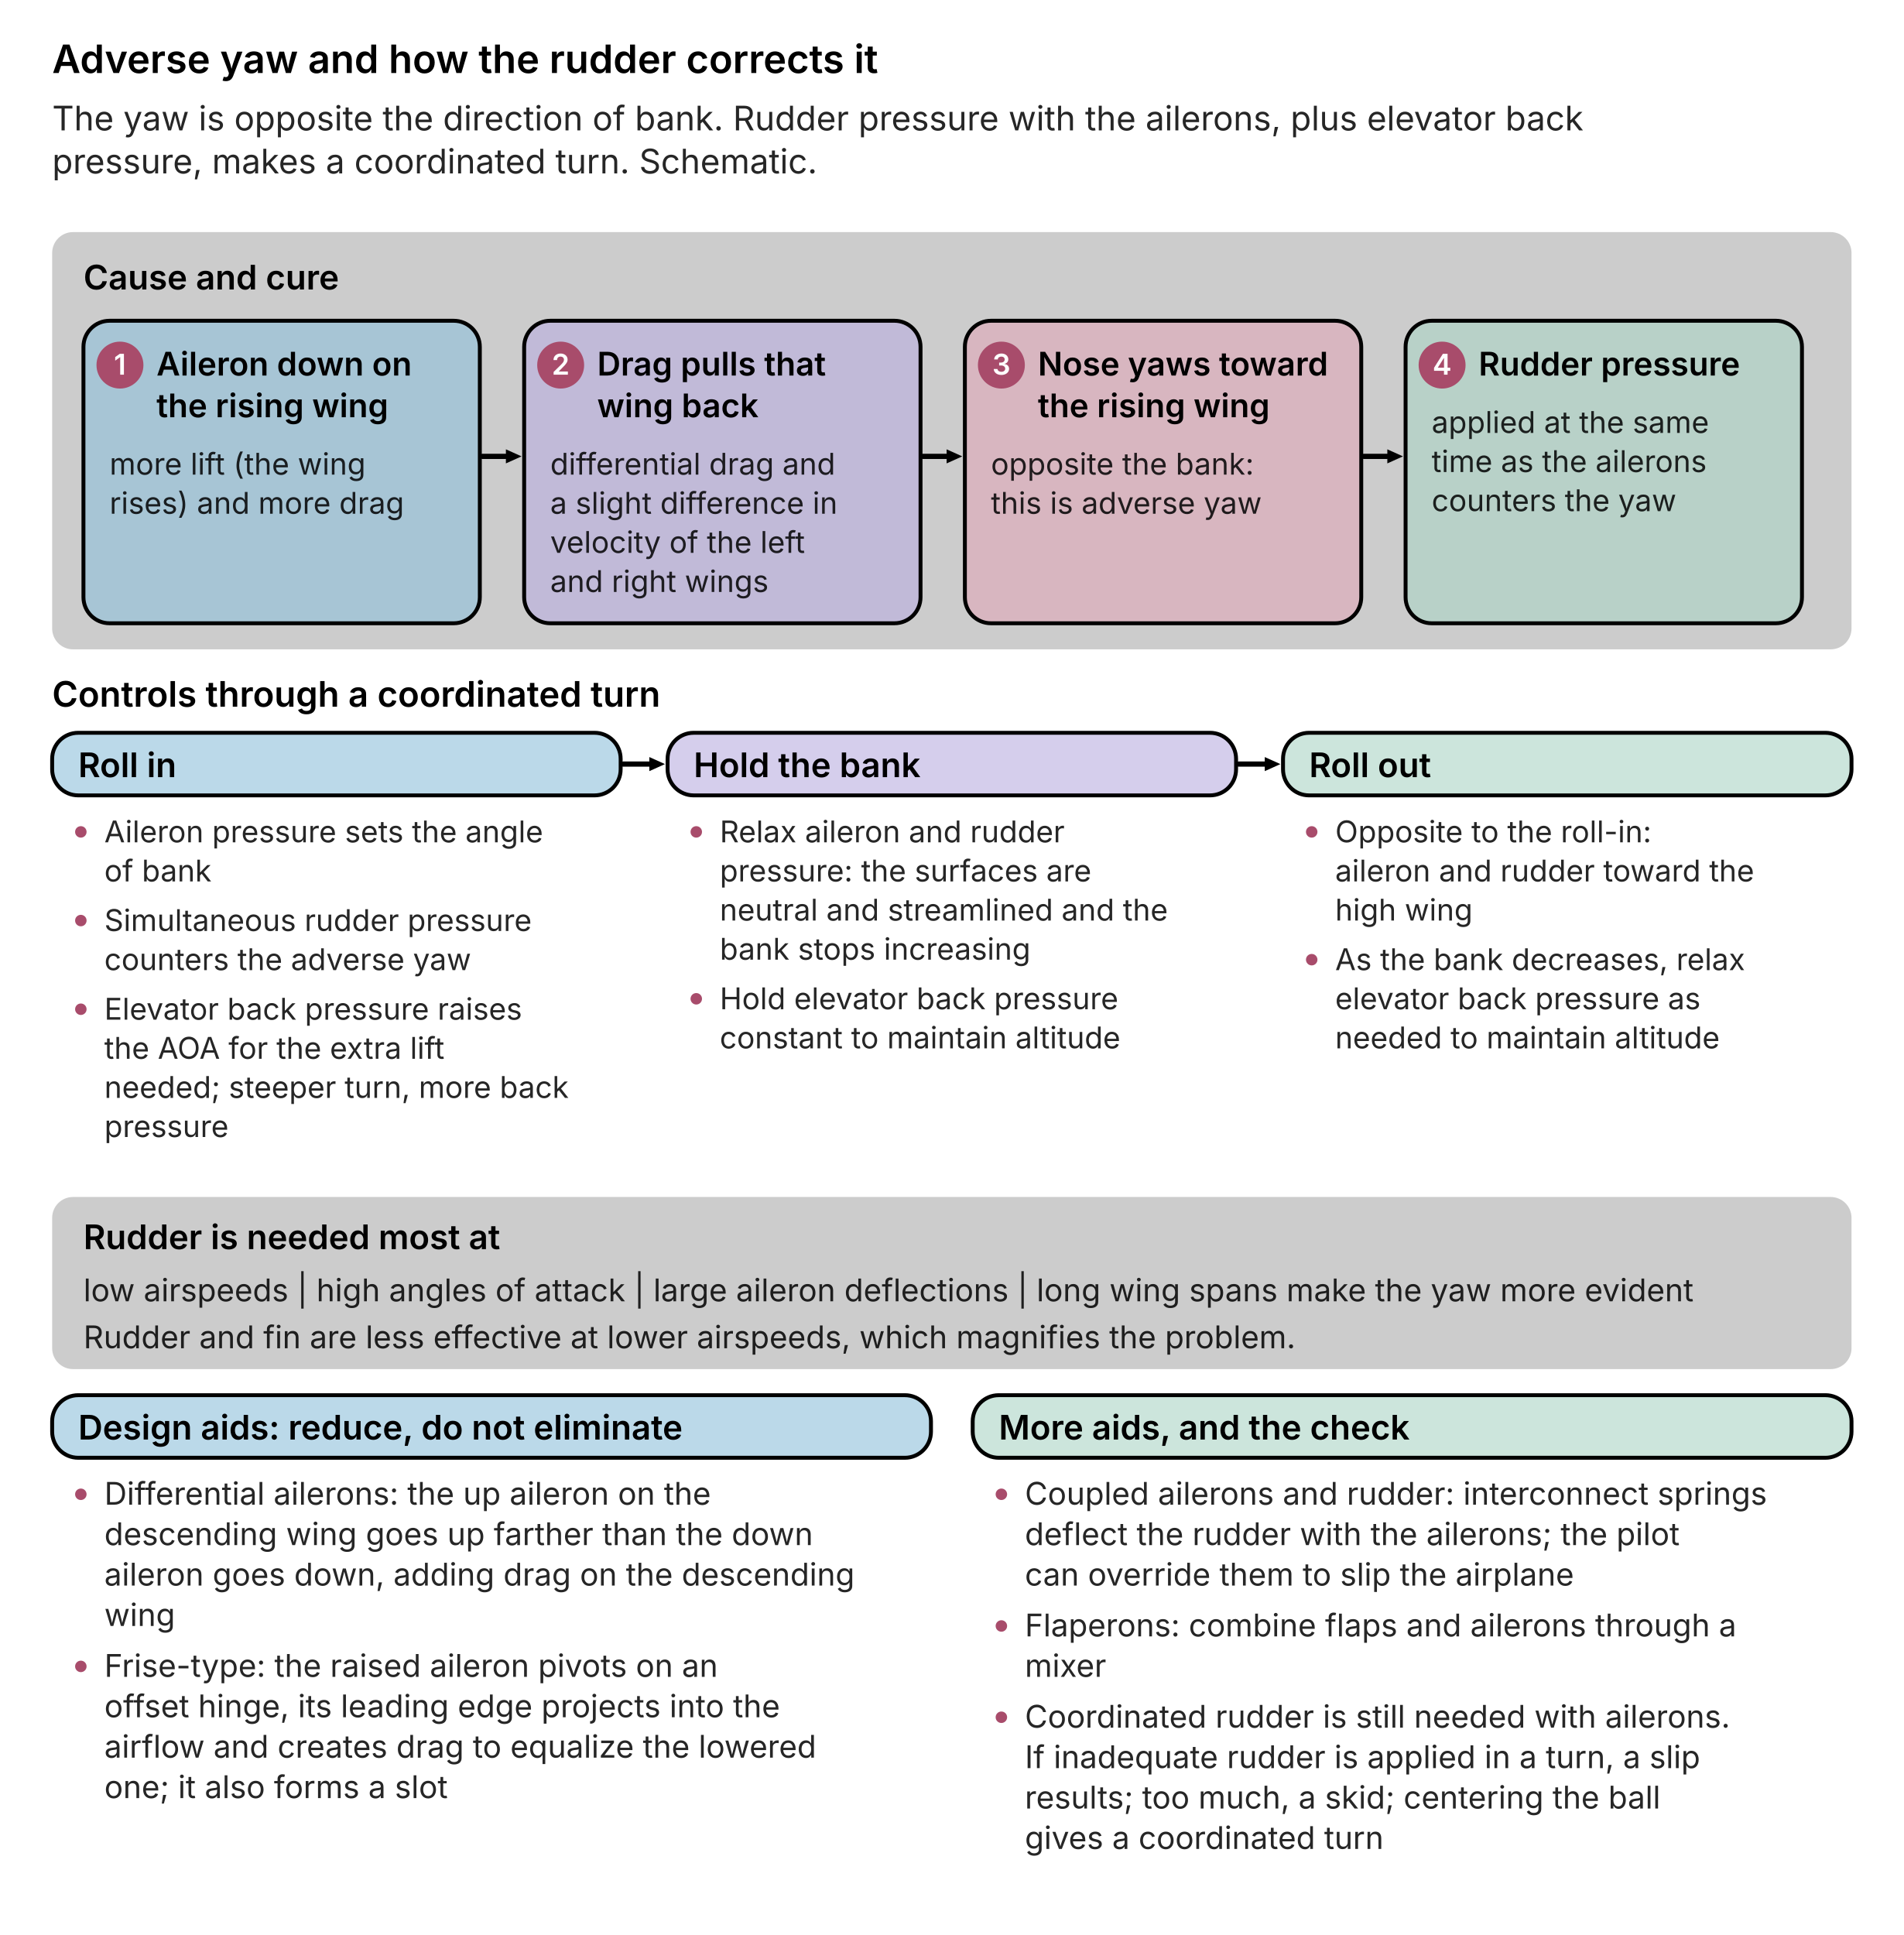
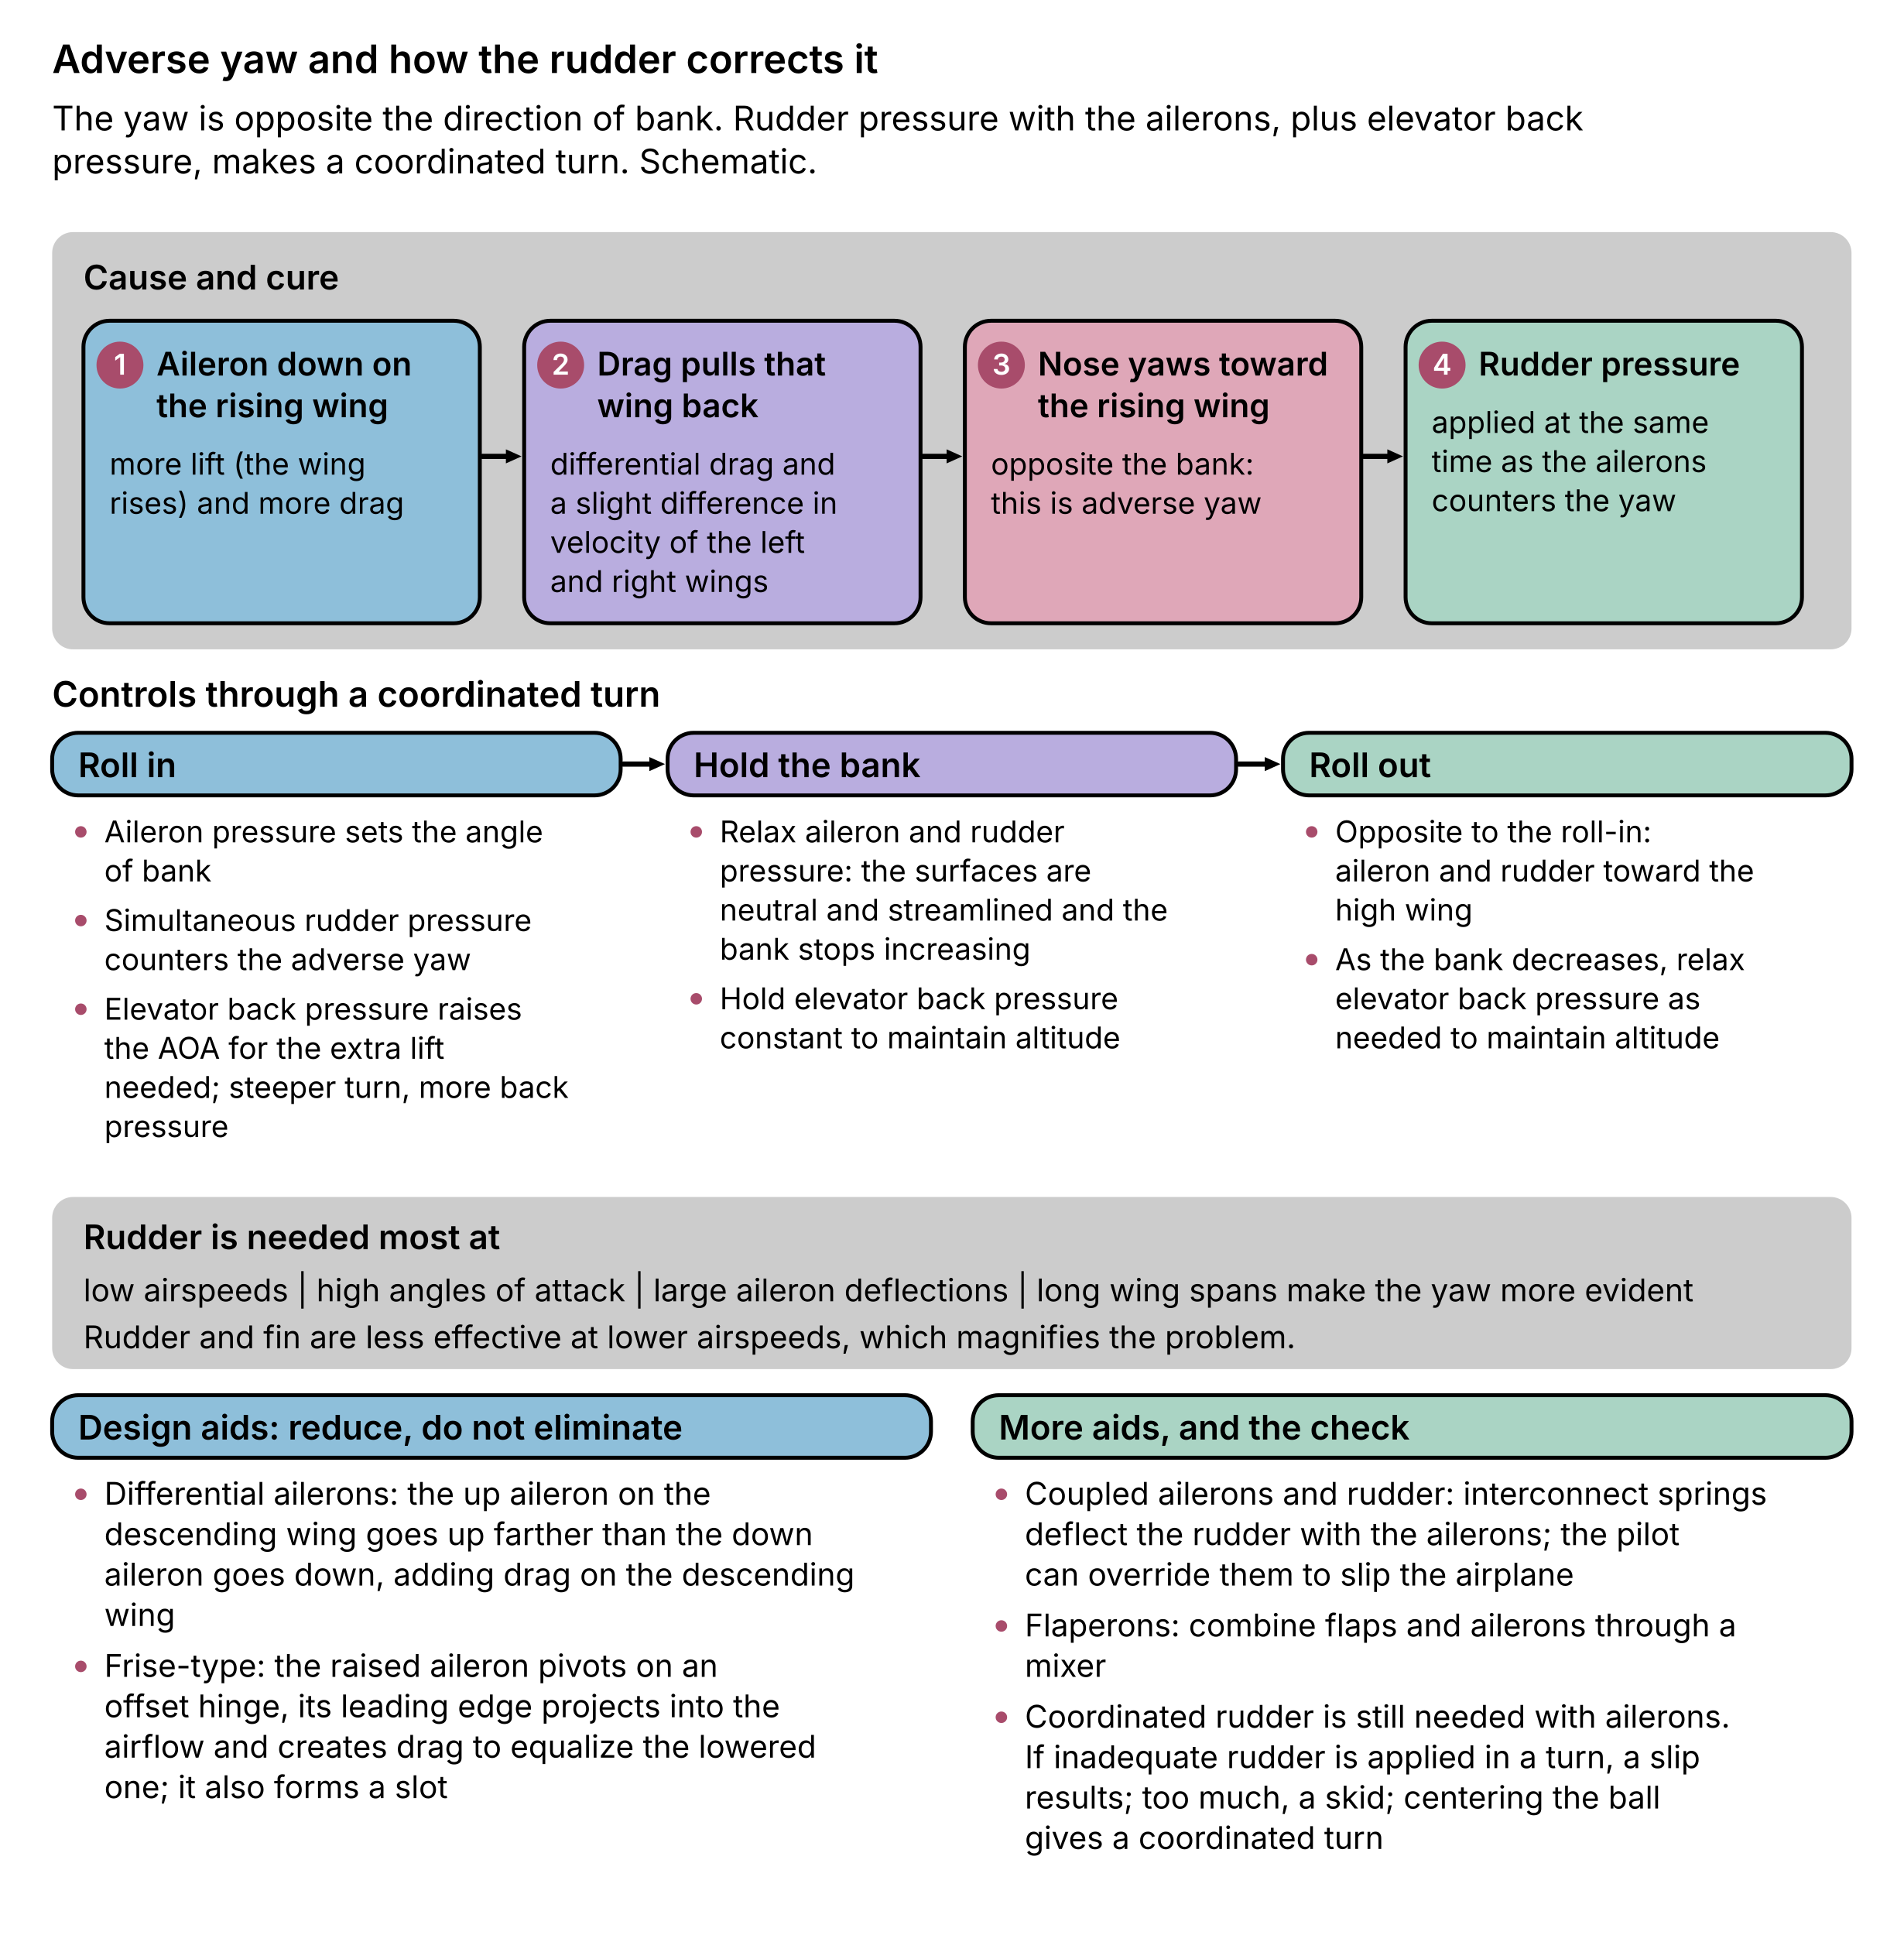
<svg xmlns="http://www.w3.org/2000/svg" viewBox="0 0 730 742" role="img" aria-labelledby="ti de">
-   <style>.t{fill:currentColor;font:600 22px system-ui,-apple-system,"Segoe UI",sans-serif}.s{fill:currentColor;font:400 19px system-ui,-apple-system,"Segoe UI",sans-serif;opacity:.85}.o{fill:none;stroke:currentColor;stroke-width:3;stroke-linejoin:round;stroke-linecap:round}.d{stroke-dasharray:10 8}.m{text-anchor:middle}.e{text-anchor:end}.sky{fill:var(--palette-sky,#8EBFDA);fill-opacity:.6}.lav{fill:var(--palette-lavender,#B9ADDF);fill-opacity:.6}.mint{fill:var(--palette-mint,#AAD4C4);fill-opacity:.6}.rose{fill:var(--palette-rose,#DFA7B8);fill-opacity:.6}.acc{stroke:var(--palette-berry,#A84C6B);fill:none;stroke-width:4;stroke-linecap:round}.ah{fill:var(--palette-berry,#A84C6B)}.cl{fill:currentColor;fill-opacity:.2}.dk{stroke:currentColor;fill:none;stroke-width:4;stroke-linecap:round}.dh{fill:currentColor}.q0{font-size:11.5px}.q1{font-size:12px}.q2{font-size:13px}.q3{stroke:currentColor;stroke-width:1.5}.q4{font-size:12.5px}.q5{stroke-width:2}.q6{font-size:11px;fill:var(--diagram-on-fill,#fff)}</style>
+   <style>.t{fill:currentColor;font:600 22px system-ui,-apple-system,"Segoe UI",sans-serif}.s{fill:currentColor;font:400 19px system-ui,-apple-system,"Segoe UI",sans-serif;opacity:var(--diagram-text-opacity,.85)}.o{fill:none;stroke:currentColor;stroke-width:3;stroke-linejoin:round;stroke-linecap:round}.d{stroke-dasharray:10 8}.m{text-anchor:middle}.e{text-anchor:end}.sky{fill:var(--palette-sky,#8EBFDA);fill-opacity:var(--diagram-fill-opacity,.6)}.lav{fill:var(--palette-lavender,#B9ADDF);fill-opacity:var(--diagram-fill-opacity,.6)}.mint{fill:var(--palette-mint,#AAD4C4);fill-opacity:var(--diagram-fill-opacity,.6)}.rose{fill:var(--palette-rose,#DFA7B8);fill-opacity:var(--diagram-fill-opacity,.6)}.acc{stroke:var(--palette-berry,#A84C6B);fill:none;stroke-width:4;stroke-linecap:round}.ah{fill:var(--palette-berry,#A84C6B)}.cl{fill:currentColor;fill-opacity:.2}.dk{stroke:currentColor;fill:none;stroke-width:4;stroke-linecap:round}.dh{fill:currentColor}.q0{font-size:11.5px}.q1{font-size:12px}.q2{font-size:13px}.q3{stroke:currentColor;stroke-width:1.5}.q4{font-size:12.5px}.q5{stroke-width:2}.q6{font-size:11px;fill:var(--diagram-on-fill,#fff)}</style>
  <text class="t" x="20" y="28" style="font-size:15px">Adverse yaw and how the rudder corrects it</text>
  <text class="s q2" x="20" y="50">The yaw is opposite the direction of bank. Rudder pressure with the ailerons, plus elevator back</text>
  <text class="s q2" x="20" y="66.5">pressure, makes a coordinated turn. Schematic.</text>
  <rect class="cl" x="20" y="89" width="690" height="160" rx="8" />
  <text class="t q2" x="32" y="111">Cause and cure</text>
  <rect x="32" y="123" width="152" height="116" rx="10" class="sky q3" />
  <circle cx="46" cy="140" r="9" class="ah" />
  <text class="t m q6" x="46" y="143.67">1</text>
  <text class="t q4" x="60" y="144">Aileron down on</text>
  <text class="t q4" x="60" y="160">the rising wing</text>
  <text class="s q0" x="42" y="182">more lift (the wing</text>
  <text class="s q0" x="42" y="197">rises) and more drag</text>
  <path d="M185 175L194 175" class="dk q5" />
  <path d="M200 175L194 177.7L194 172.3Z" class="dh" style="" />
  <rect x="201" y="123" width="152" height="116" rx="10" class="lav q3" />
  <circle cx="215" cy="140" r="9" class="ah" />
  <text class="t m q6" x="215" y="143.67">2</text>
  <text class="t q4" x="229" y="144">Drag pulls that</text>
  <text class="t q4" x="229" y="160">wing back</text>
  <text class="s q0" x="211" y="182">differential drag and</text>
  <text class="s q0" x="211" y="197">a slight difference in</text>
  <text class="s q0" x="211" y="212">velocity of the left</text>
  <text class="s q0" x="211" y="227">and right wings</text>
  <path d="M354 175L363 175" class="dk q5" />
  <path d="M369 175L363 177.7L363 172.3Z" class="dh" style="" />
  <rect x="370" y="123" width="152" height="116" rx="10" class="rose q3" />
  <circle cx="384" cy="140" r="9" class="ah" />
  <text class="t m q6" x="384" y="143.67">3</text>
  <text class="t q4" x="398" y="144">Nose yaws toward</text>
  <text class="t q4" x="398" y="160">the rising wing</text>
  <text class="s q0" x="380" y="182">opposite the bank:</text>
  <text class="s q0" x="380" y="197">this is adverse yaw</text>
  <path d="M523 175L532 175" class="dk q5" />
  <path d="M538 175L532 177.7L532 172.3Z" class="dh" style="" />
  <rect x="539" y="123" width="152" height="116" rx="10" class="mint q3" />
  <circle cx="553" cy="140" r="9" class="ah" />
  <text class="t m q6" x="553" y="143.67">4</text>
  <text class="t q4" x="567" y="144">Rudder pressure</text>
  <text class="s q0" x="549" y="166">applied at the same</text>
  <text class="s q0" x="549" y="181">time as the ailerons</text>
  <text class="s q0" x="549" y="196">counters the yaw</text>
  <text class="t" x="20" y="271" style="font-size:13.5px">Controls through a coordinated turn</text>
  <rect x="20" y="281" width="218" height="24" rx="10" class="sky q3" />
  <text class="t q2" x="30" y="298">Roll in</text>
  <circle cx="31" cy="319" r="2.2" class="ah" />
  <text class="s q0" x="40" y="323">Aileron pressure sets the angle</text>
  <text class="s q0" x="40" y="338">of bank</text>
  <circle cx="31" cy="353" r="2.2" class="ah" />
  <text class="s q0" x="40" y="357">Simultaneous rudder pressure</text>
  <text class="s q0" x="40" y="372">counters the adverse yaw</text>
  <circle cx="31" cy="387" r="2.2" class="ah" />
  <text class="s q0" x="40" y="391">Elevator back pressure raises</text>
  <text class="s q0" x="40" y="406">the AOA for the extra lift</text>
  <text class="s q0" x="40" y="421">needed; steeper turn, more back</text>
  <text class="s q0" x="40" y="436">pressure</text>
  <path d="M239 293L249 293" class="dk q5" />
  <path d="M255 293L249 295.7L249 290.3Z" class="dh" style="" />
  <rect x="256" y="281" width="218" height="24" rx="10" class="lav q3" />
  <text class="t q2" x="266" y="298">Hold the bank</text>
  <circle cx="267" cy="319" r="2.2" class="ah" />
  <text class="s q0" x="276" y="323">Relax aileron and rudder</text>
  <text class="s q0" x="276" y="338">pressure: the surfaces are</text>
  <text class="s q0" x="276" y="353">neutral and streamlined and the</text>
  <text class="s q0" x="276" y="368">bank stops increasing</text>
  <circle cx="267" cy="383" r="2.2" class="ah" />
  <text class="s q0" x="276" y="387">Hold elevator back pressure</text>
  <text class="s q0" x="276" y="402">constant to maintain altitude</text>
  <path d="M475 293L485 293" class="dk q5" />
  <path d="M491 293L485 295.7L485 290.3Z" class="dh" style="" />
  <rect x="492" y="281" width="218" height="24" rx="10" class="mint q3" />
  <text class="t q2" x="502" y="298">Roll out</text>
  <circle cx="503" cy="319" r="2.2" class="ah" />
  <text class="s q0" x="512" y="323">Opposite to the roll-in:</text>
  <text class="s q0" x="512" y="338">aileron and rudder toward the</text>
  <text class="s q0" x="512" y="353">high wing</text>
  <circle cx="503" cy="368" r="2.2" class="ah" />
  <text class="s q0" x="512" y="372">As the bank decreases, relax</text>
  <text class="s q0" x="512" y="387">elevator back pressure as</text>
  <text class="s q0" x="512" y="402">needed to maintain altitude</text>
  <rect class="cl" x="20" y="459" width="690" height="66" rx="8" />
  <text class="t q2" x="32" y="479">Rudder is needed most at</text>
  <text class="s q1" x="32" y="499">low airspeeds  |  high angles of attack  |  large aileron deflections  |  long wing spans make the yaw more evident</text>
  <text class="s q1" x="32" y="517">Rudder and fin are less effective at lower airspeeds, which magnifies the problem.</text>
  <rect x="20" y="535" width="337" height="24" rx="10" class="sky q3" />
  <text class="t q2" x="30" y="552">Design aids: reduce, do not eliminate</text>
  <circle cx="31" cy="573" r="2.2" class="ah" />
  <text class="s q1" x="40" y="577">Differential ailerons: the up aileron on the</text>
  <text class="s q1" x="40" y="592.5">descending wing goes up farther than the down</text>
  <text class="s q1" x="40" y="608">aileron goes down, adding drag on the descending</text>
  <text class="s q1" x="40" y="623.5">wing</text>
  <circle cx="31" cy="639" r="2.2" class="ah" />
  <text class="s q1" x="40" y="643">Frise-type: the raised aileron pivots on an</text>
  <text class="s q1" x="40" y="658.5">offset hinge, its leading edge projects into the</text>
  <text class="s q1" x="40" y="674">airflow and creates drag to equalize the lowered</text>
  <text class="s q1" x="40" y="689.5">one; it also forms a slot</text>
  <rect x="373" y="535" width="337" height="24" rx="10" class="mint q3" />
  <text class="t q2" x="383" y="552">More aids, and the check</text>
  <circle cx="384" cy="573" r="2.2" class="ah" />
  <text class="s q1" x="393" y="577">Coupled ailerons and rudder: interconnect springs</text>
  <text class="s q1" x="393" y="592.5">deflect the rudder with the ailerons; the pilot</text>
  <text class="s q1" x="393" y="608">can override them to slip the airplane</text>
  <circle cx="384" cy="623.5" r="2.2" class="ah" />
  <text class="s q1" x="393" y="627.5">Flaperons: combine flaps and ailerons through a</text>
  <text class="s q1" x="393" y="643">mixer</text>
  <circle cx="384" cy="658.5" r="2.2" class="ah" />
  <text class="s q1" x="393" y="662.5">Coordinated rudder is still needed with ailerons.</text>
  <text class="s q1" x="393" y="678">If inadequate rudder is applied in a turn, a slip</text>
  <text class="s q1" x="393" y="693.5">results; too much, a skid; centering the ball</text>
  <text class="s q1" x="393" y="709">gives a coordinated turn</text>
</svg>
